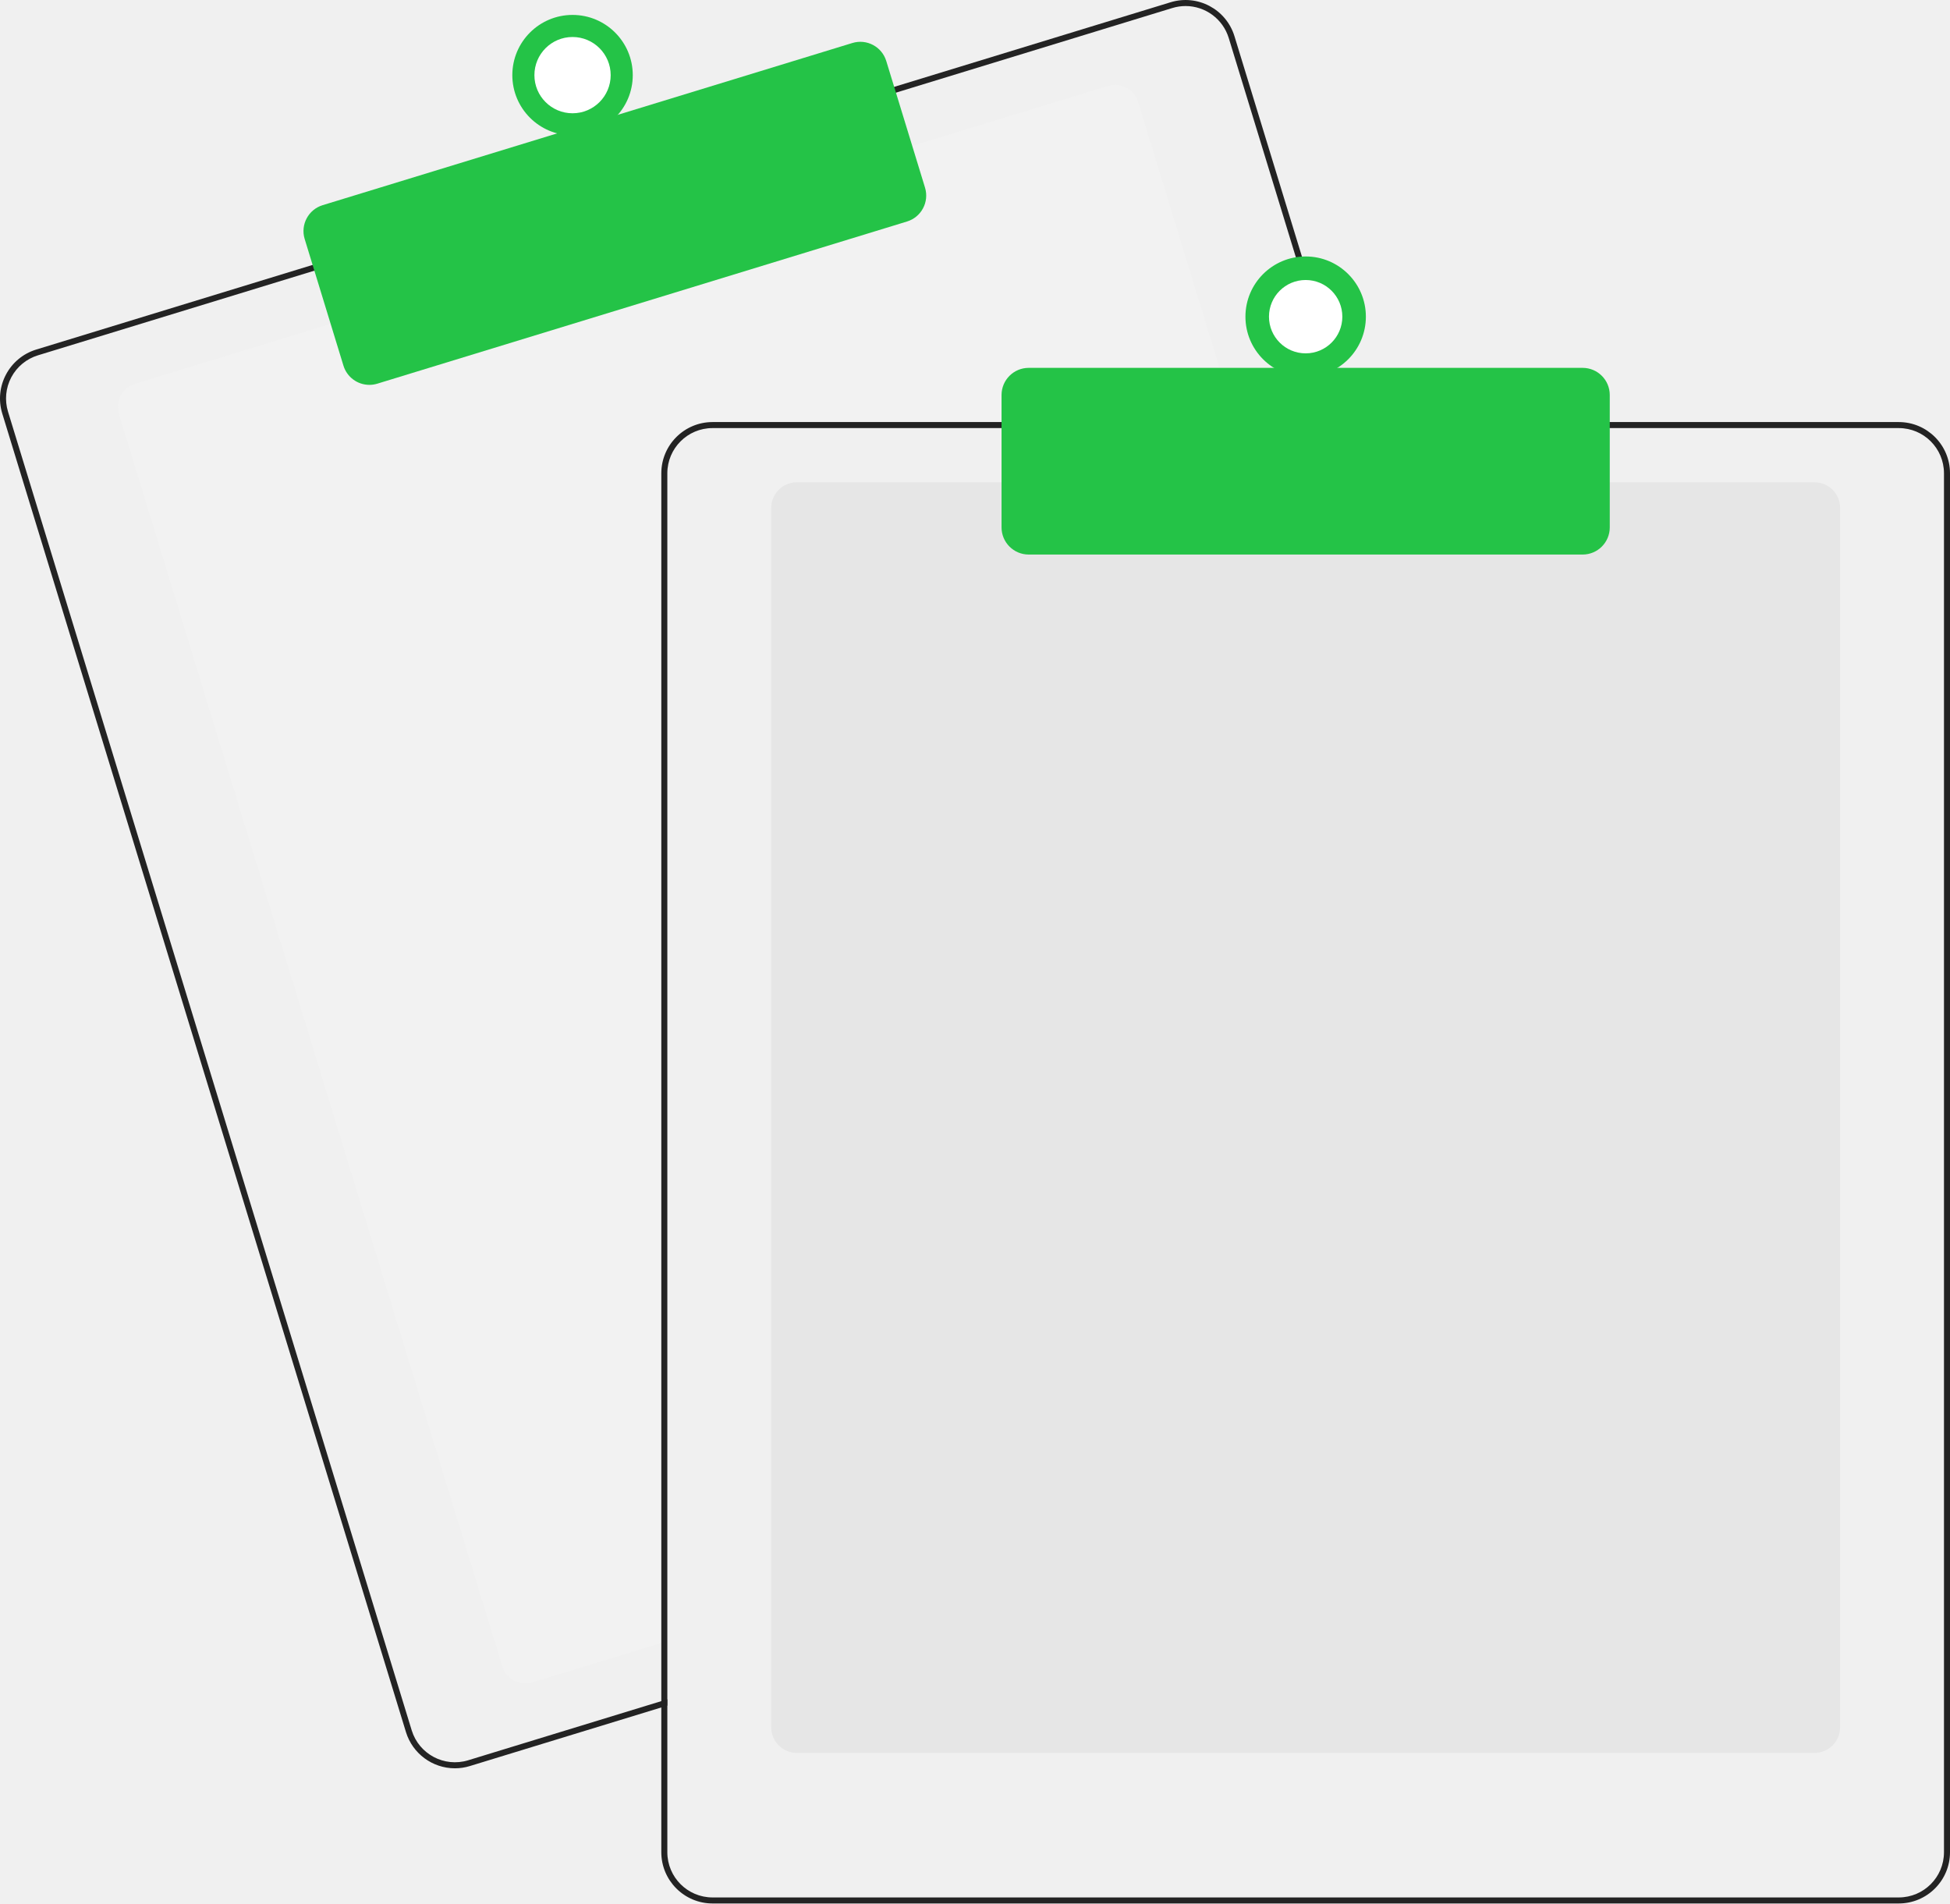
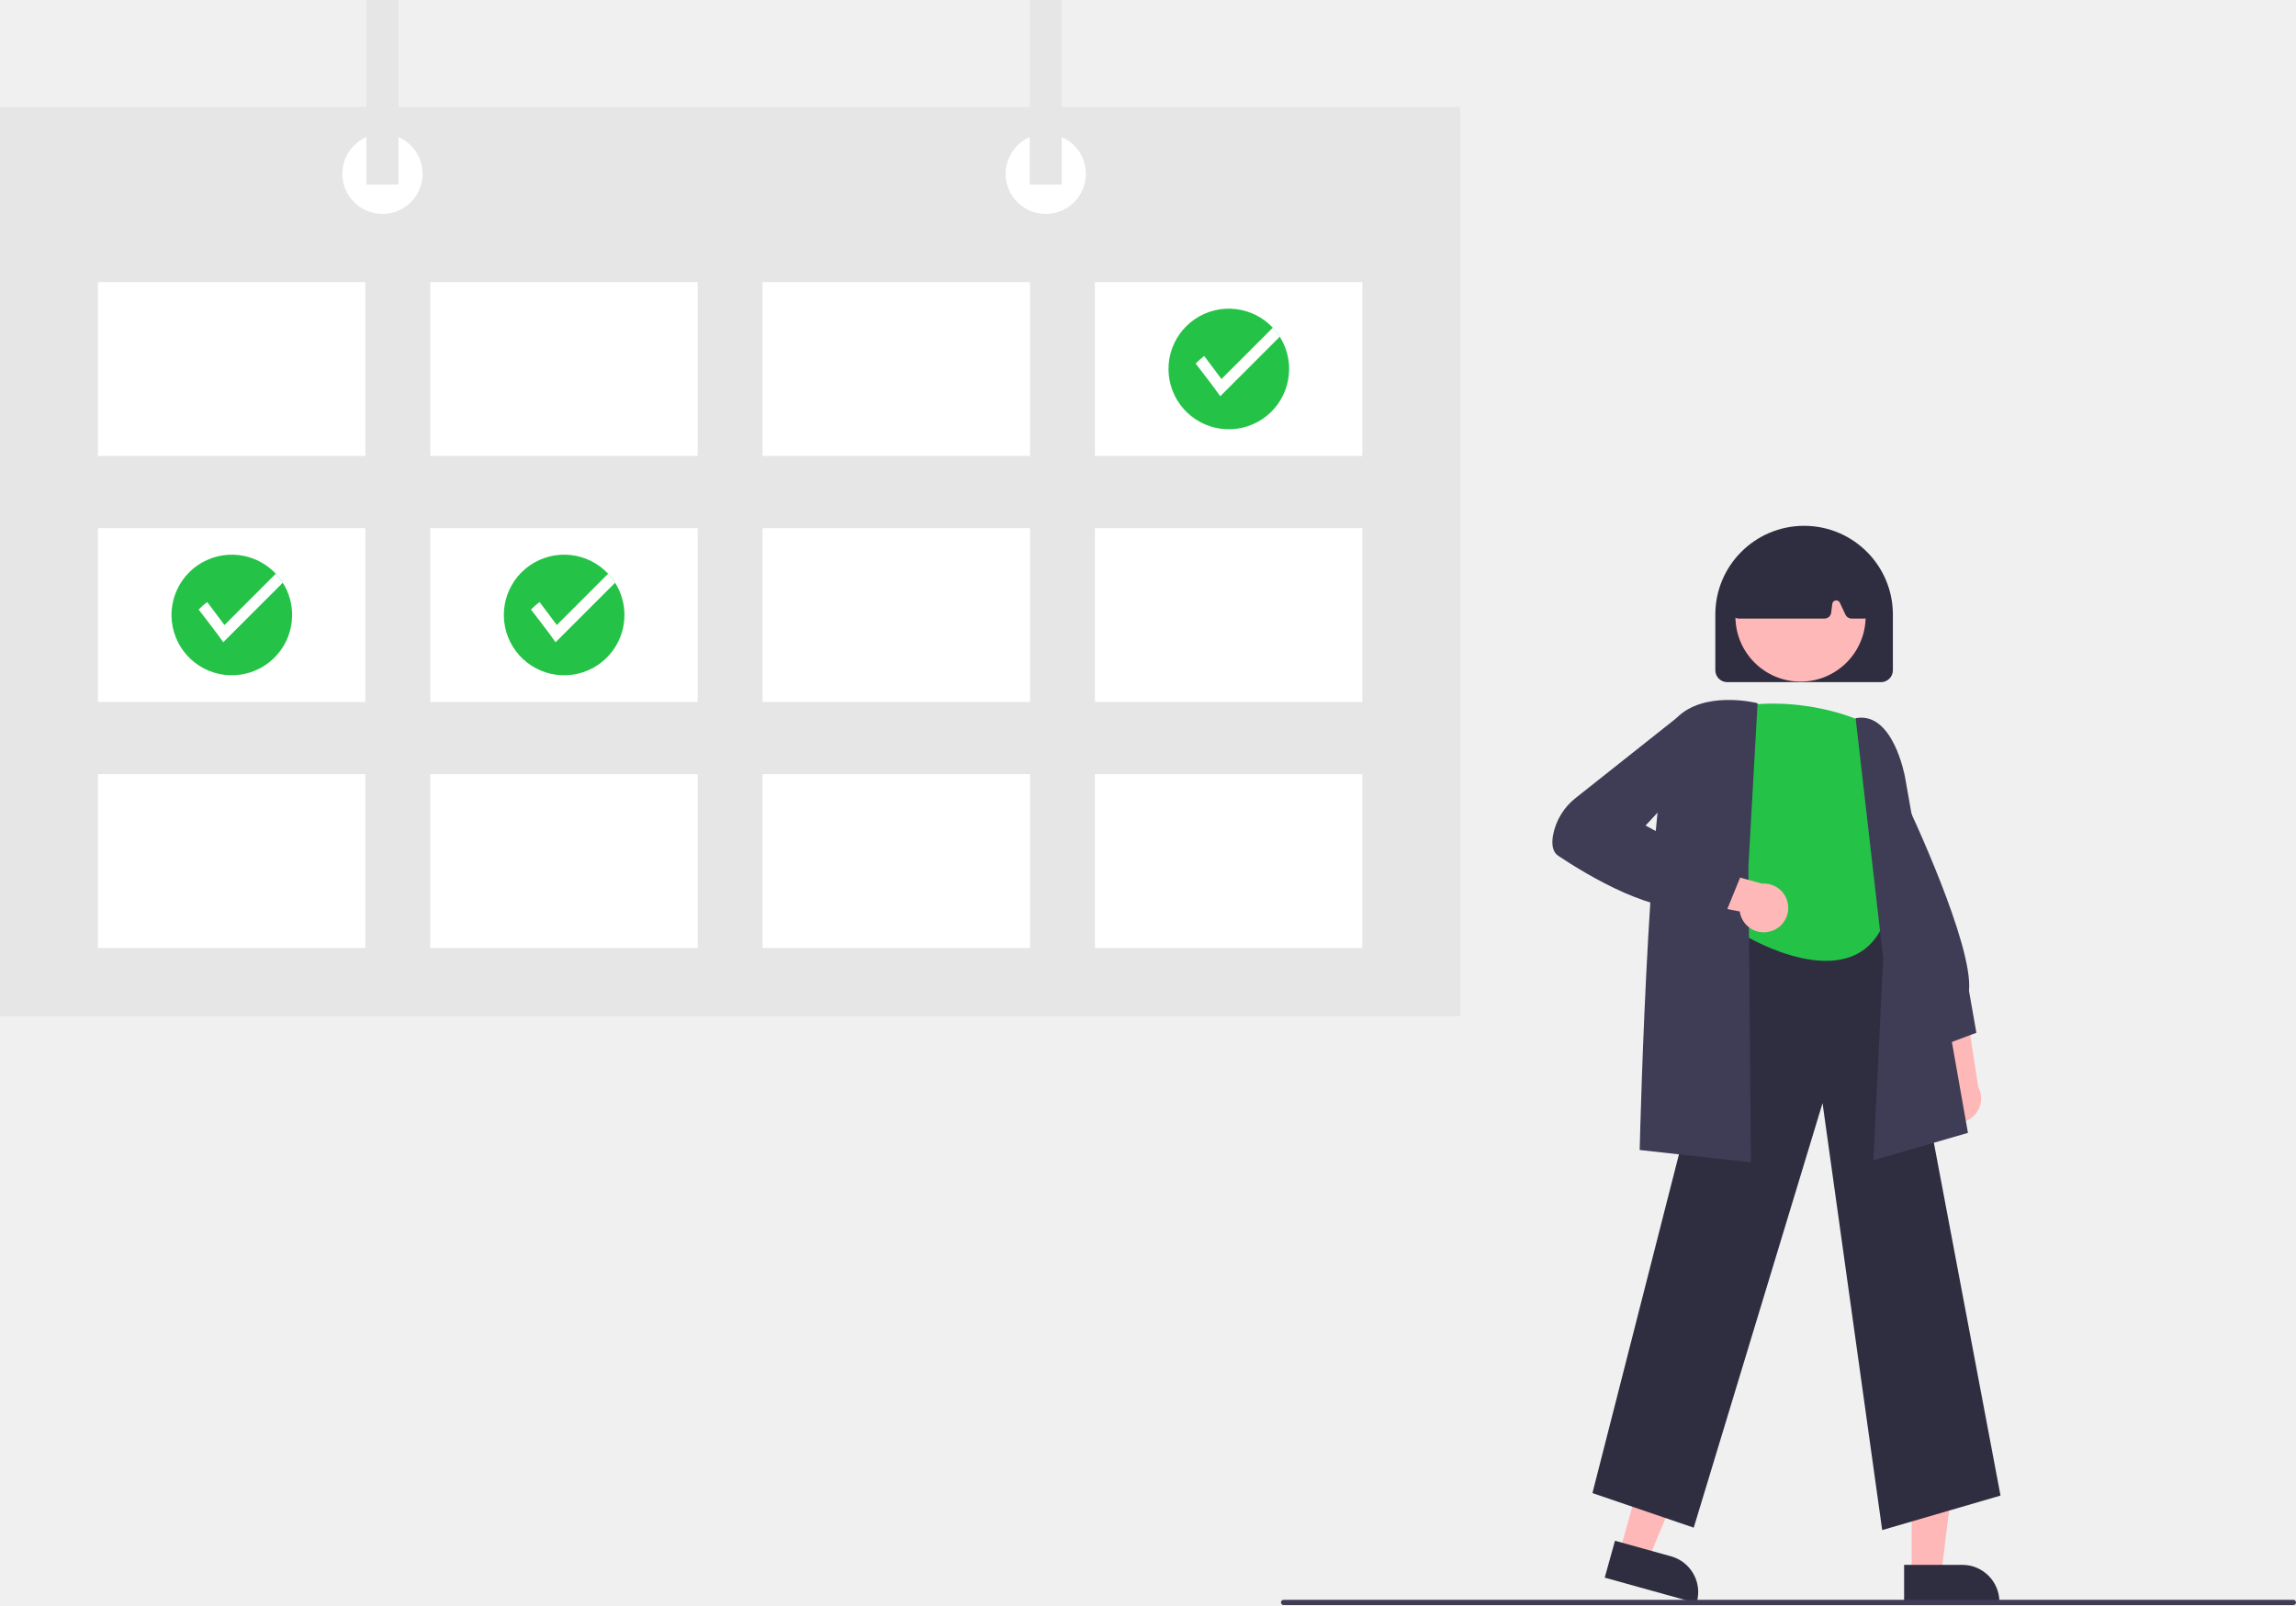
- <svg xmlns="http://www.w3.org/2000/svg" data-name="Layer 1" width="647.636" height="632.174" viewBox="0 0 647.636 632.174">
-   <path d="M687.328,276.087H512.818a15.018,15.018,0,0,0-15,15v387.85l-2,.61-42.81,13.11a8.007,8.007,0,0,1-9.99-5.31L315.678,271.397a8.003,8.003,   0,0,1,5.31-9.99l65.97-20.2,191.25-58.54,65.97-20.2a7.989,7.989,0,0,1,9.99,5.3l32.55,106.32Z" transform="translate(-276.1819 -133.9131)" fill="#f2f2f2" />
-   <path d="M725.408,274.087l-39.23-128.14a16.994,16.994,0,0,0-21.23-11.28l-92.75,28.39L380.958,221.607l-92.75,28.4a17.015,17.015,0,0,0-11.28,21.23l134.08,   437.93a17.027,17.027,0,0,0,16.26,12.03,16.789,16.789,0,0,0,4.97-.75l63.58-19.46,2-.62v-2.09l-2,.61-64.17,19.65a15.015,15.015,0,0,1-18.73-9.95l-134.07-437.94a14.979,   14.979,0,0,1,9.95-18.73l92.75-28.4,191.24-58.54,92.75-28.4a15.156,15.156,0,0,1,4.41-.66,15.015,15.015,0,0,1,14.32,10.61l39.05,127.56.62,2h2.08Z" transform="translate(-276.1819 -133.9131)" fill="#232323" />
-   <path d="M398.863,261.734a9.016,9.016,0,0,1-8.611-6.367l-12.88-42.072a8.999,8.999,0,0,1,   5.971-11.24l175.939-53.864a9.009,9.009,0,0,1,11.241,5.971l12.88,42.072a9.01,9.01,0,0,1-5.971,11.241L401.492,261.339A8.976,8.976,0,0,1,398.863,261.734Z" transform="translate(-276.1819 -133.9131)" fill="#24c347" />
-   <circle cx="190.154" cy="24.955" r="20" fill="#24c347" />
-   <circle cx="190.154" cy="24.955" r="12.665" fill="#fff" />
-   <path d="M878.818,716.087h-338a8.51,8.51,0,0,1-8.5-8.5v-405a8.51,8.51,0,0,1,8.5-8.5h338a8.51,8.51,0,0,1,8.5,8.5v405A8.51,8.51,0,0,1,878.818,716.087Z" transform="translate(-276.1819 -133.9131)" fill="#e6e6e6" />
-   <path d="M723.318,274.087h-210.5a17.024,17.024,0,0,0-17,17v407.8l2-.61v-407.19a15.018,15.018,0,0,1,15-15H723.938Zm183.5,   0h-394a17.024,17.024,0,0,0-17,17v458a17.024,17.024,0,0,0,17,17h394a17.024,17.024,0,0,0,17-17v-458A17.024,17.024,0,0,0,906.818,274.087Zm15,475a15.018,15.018,0,0,1-15,   15h-394a15.018,15.018,0,0,1-15-15v-458a15.018,15.018,0,0,1,15-15h394a15.018,15.018,0,0,1,15,15Z" transform="translate(-276.1819 -133.9131)" fill="#232323" />
-   <path d="M801.818,318.087h-184a9.01,9.01,0,0,1-9-9v-44a9.01,9.01,0,0,1,9-9h184a9.01,9.01,0,0,1,9,9v44A9.01,9.01,0,0,1,801.818,318.087Z" transform="translate(-276.1819 -133.9131)" fill="#24c347" />
-   <circle cx="433.636" cy="105.174" r="20" fill="#24c347" />
-   <circle cx="433.636" cy="105.174" r="12.182" fill="#fff" />
+ <svg xmlns="http://www.w3.org/2000/svg" data-name="Layer 1" width="866.331" height="605.74" viewBox="0 0 866.331 605.74">
+   <path d="M898.303,567.789a9.146,9.146,0,0,1,1.931-13.891l-7.252-31.682,15.819,5.918,4.461,29.178a9.195,9.195,0,0,1-14.959,10.476Z" transform="translate(-166.8347 -147.13)" fill="#ffb8b8" />
+   <path d="M897.209,542.644l-13.906-26.885,1.881-67.697.894,1.883c1.041,2.193,25.44, 53.846,23.7,71.138l2.789,15.802Z" transform="translate(-166.8347 -147.13)" fill="#3f3d56" />
+   <polygon points="721.307 594.201 732.458 594.201 737.762 551.192  721.305 551.193 721.307 594.201" fill="#ffb8b8" />
+   <path d="M885.298,737.691l21.959-.001h.002a13.994,13.994,0,0,1,13.994,13.994v.455l-35.954.002Z" transform="translate(-166.8347 -147.13)" fill="#2f2e41" />
+   <polygon points="611.134 585.727 621.877 588.714 638.511 548.699 622.655 544.29 611.134 585.727" fill="#ffb8b8" />
+   <path d="M776.204,728.588,797.36,734.47l.001 0a13.994,13.994,0,0,1,9.733,17.231l-.122.438-34.64-9.631Z" transform="translate(-166.8347 -147.13)" fill="#2f2e41" />
+   <path d="M877.024,724.564l-22.504-161.126L805.916,723.653l-38.217-13.05,54.775-214.533.36-.025,57.381-3.991,41.457,219.488Z" transform="translate(-166.8347 -147.13)" fill="#2f2e41" />
+   <path d="M871.073,420.145s-20.919-10.914-49.114-6.367c0,0-15.007,36.205,0,50.618l4.093,36.241s38.2, 22.738,50.933-3.638l-1.819-30.014s9.095-14.395,1.819-24.933A34.821,34.821,0,0,1,871.073,420.145Z" transform="translate(-166.8347 -147.13)" fill="#24C347" />
+   <path d="M873.723,584.987l3.672-76.188-10.391-90.634.477-.072c13.631-2.055,18.003,21.428,18.182,22.428l23.726,134.142Z" transform="translate(-166.8347 -147.13)" fill="#3f3d56" />
+   <path d="M827.466,585.781l-41.943-4.66.011-.458c.149-6.209,3.759-152.204,13.875-162.544, 10.176-10.401,29.377-5.901,30.19-5.703l.405.098-3.451,61.776Z" transform="translate(-166.8347 -147.13)" fill="#3f3d56" />
+   <path d="M835.191,498.523a9.146,9.146,0,0,1-11.907-7.409l-31.895-6.249,11.835-12.049,28.473,7.781a9.195,9.195,0,0,1,3.493,17.925Z" transform="translate(-166.8347 -147.13)" fill="#ffb8b8" />
+   <path d="M818.171,491.209,807.779,488.975c-15.342, 4.614-42.122-11.63-52.946-18.845-2.037-1.357-2.697-4.047-1.964-7.994a23.31,23.31,0,0,1,8.567-13.915l38.12-30.225,9.622-1.609, 2.858,16.195L787.748,458.668l35.752,19.46Z" transform="translate(-166.8347 -147.13)" fill="#3f3d56" />
+   <path d="M814.061,400.068v-21a33.5,33.5,0,1,1,67, 0v21a4.505,4.505,0,0,1-4.5,4.5h-58A4.505,4.505,0,0,1,814.061,400.068Z" transform="translate(-166.8347 -147.13)" fill="#2f2e41" />
+   <circle cx="679.38" cy="232.671" r="24.561" fill="#ffb8b8" />
+   <path d="M820.979,379.706a2.5,2.5,0,0,1-.585-1.993l2.909-20.26a2.504,2.504,0,0,1,1.415-1.919c14.85-6.95, 29.91-6.959,44.76-.026a2.519,2.519,0,0,1,1.429,2.036L872.849,377.83a2.5,2.5,0,0,1-2.489,2.738h-4.926a2.51,2.51,0,0, 1-2.265-1.442l-2.126-4.555a1.5,1.5,0,0,0-2.848.448l-.42,3.358a2.504,2.504,0,0,1-2.481,2.19H822.869A2.5,2.5,0,0,1,820.979,379.706Z" transform="translate(-166.8347 -147.13)" fill="#2f2e41" />
+   <rect y="40.366" width="551" height="343.114" fill="#e6e6e6" />
+   <rect x="36.949" y="106.466" width="100.916" height="65.595" fill="#fff" />
+   <rect x="162.344" y="106.466" width="100.916" height="65.595" fill="#fff" />
+   <rect x="287.74" y="106.466" width="100.916" height="65.595" fill="#fff" />
+   <rect x="413.135" y="106.466" width="100.916" height="65.595" fill="#fff" />
+   <rect x="36.949" y="199.309" width="100.916" height="65.595" fill="#fff" />
+   <rect x="162.344" y="199.309" width="100.916" height="65.595" fill="#fff" />
+   <rect x="287.74" y="199.309" width="100.916" height="65.595" fill="#fff" />
+   <rect x="413.135" y="199.309" width="100.916" height="65.595" fill="#fff" />
+   <rect x="36.949" y="292.151" width="100.916" height="65.595" fill="#fff" />
+   <rect x="162.344" y="292.151" width="100.916" height="65.595" fill="#fff" />
+   <rect x="287.74" y="292.151" width="100.916" height="65.595" fill="#fff" />
+   <rect x="413.135" y="292.151" width="100.916" height="65.595" fill="#fff" />
+   <circle cx="144.31" cy="65.595" r="15.137" fill="#fff" />
+   <circle cx="394.581" cy="65.595" r="15.137" fill="#fff" />
+   <rect x="138.255" width="12.11" height="69.632" fill="#e6e6e6" />
+   <rect x="388.526" width="12.11" height="69.632" fill="#e6e6e6" />
+   <path d="M653.249,286.394a22.757,22.757,0,1,1-3.527-12.19A22.757,22.757,0,0,1,653.249,286.394Z" transform="translate(-166.8347 -147.13)" fill="#24C347" />
+   <path d="M649.722,274.203l-22.464,22.46c-1.412-2.186-9.278-12.344-9.278-12.344A31.827, 31.827,0,0,1,621.2,281.477l6.523,8.697,19.369-19.369A22.727,22.727,0,0,1,649.722,274.203Z" transform="translate(-166.8347 -147.13)" fill="#fff" />
+   <path d="M402.458,379.236a22.757,22.757,0,1,1-3.527-12.19A22.757,22.757,0,0,1,402.458,379.236Z" transform="translate(-166.8347 -147.13)" fill="#24C347" />
+   <path d="M398.931,367.046l-22.464,22.46c-1.412-2.186-9.278-12.344-9.278-12.344a31.827,31.827,0,0,1,3.22-2.842l6.523,8.697,19.369-19.369A22.726, 22.726,0,0,1,398.931,367.046Z" transform="translate(-166.8347 -147.13)" fill="#fff" />
+   <path d="M277.062,379.236a22.757,22.757,0,1,1-3.527-12.19A22.757, 22.757,0,0,1,277.062,379.236Z" transform="translate(-166.8347 -147.13)" fill="#24C347" />
+   <path d="M273.535,367.046l-22.464,22.46c-1.412-2.186-9.278-12.344-9.278-12.344a31.827,31.827,0,0,1,3.22-2.842l6.523,8.697, 19.369-19.369A22.727,22.727,0,0,1,273.535,367.046Z" transform="translate(-166.8347 -147.13)" fill="#fff" />
+   <path d="M1032.165,752.87h-381a1,1,0,0,1,0-2h381a1,1,0,0,1,0,2Z" transform="translate(-166.8347 -147.13)" fill="#3f3d56" />
</svg>
